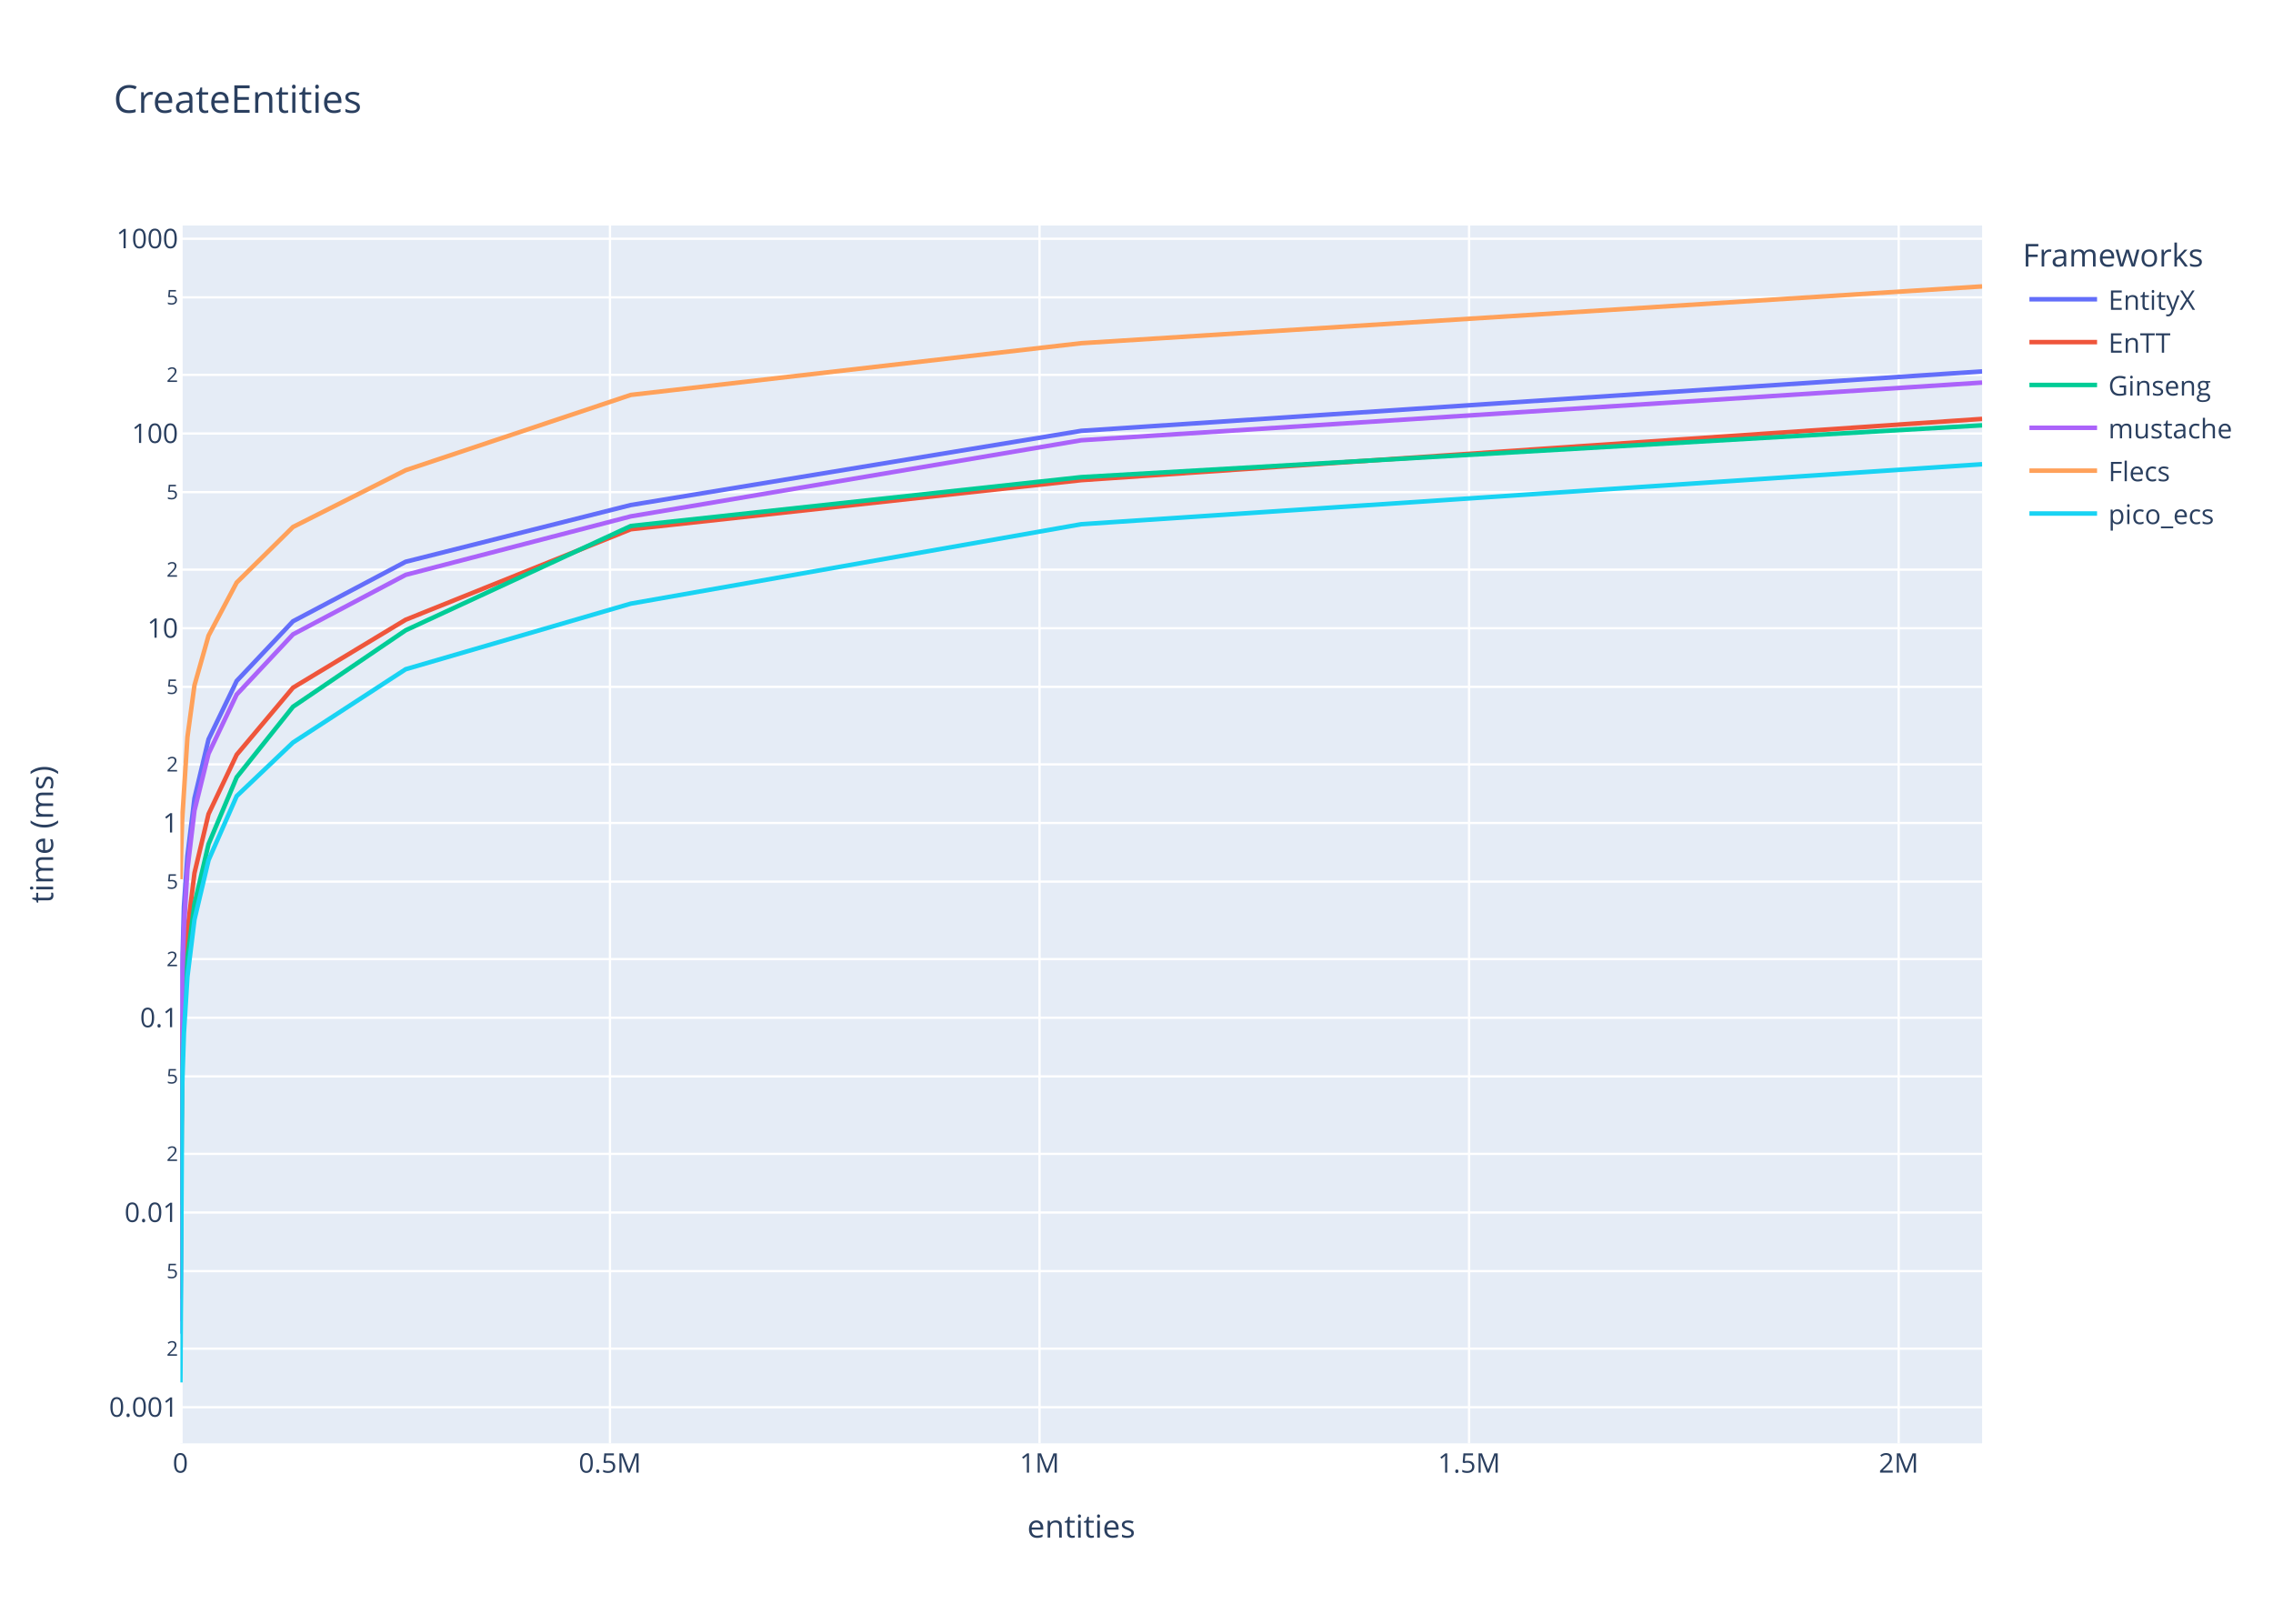
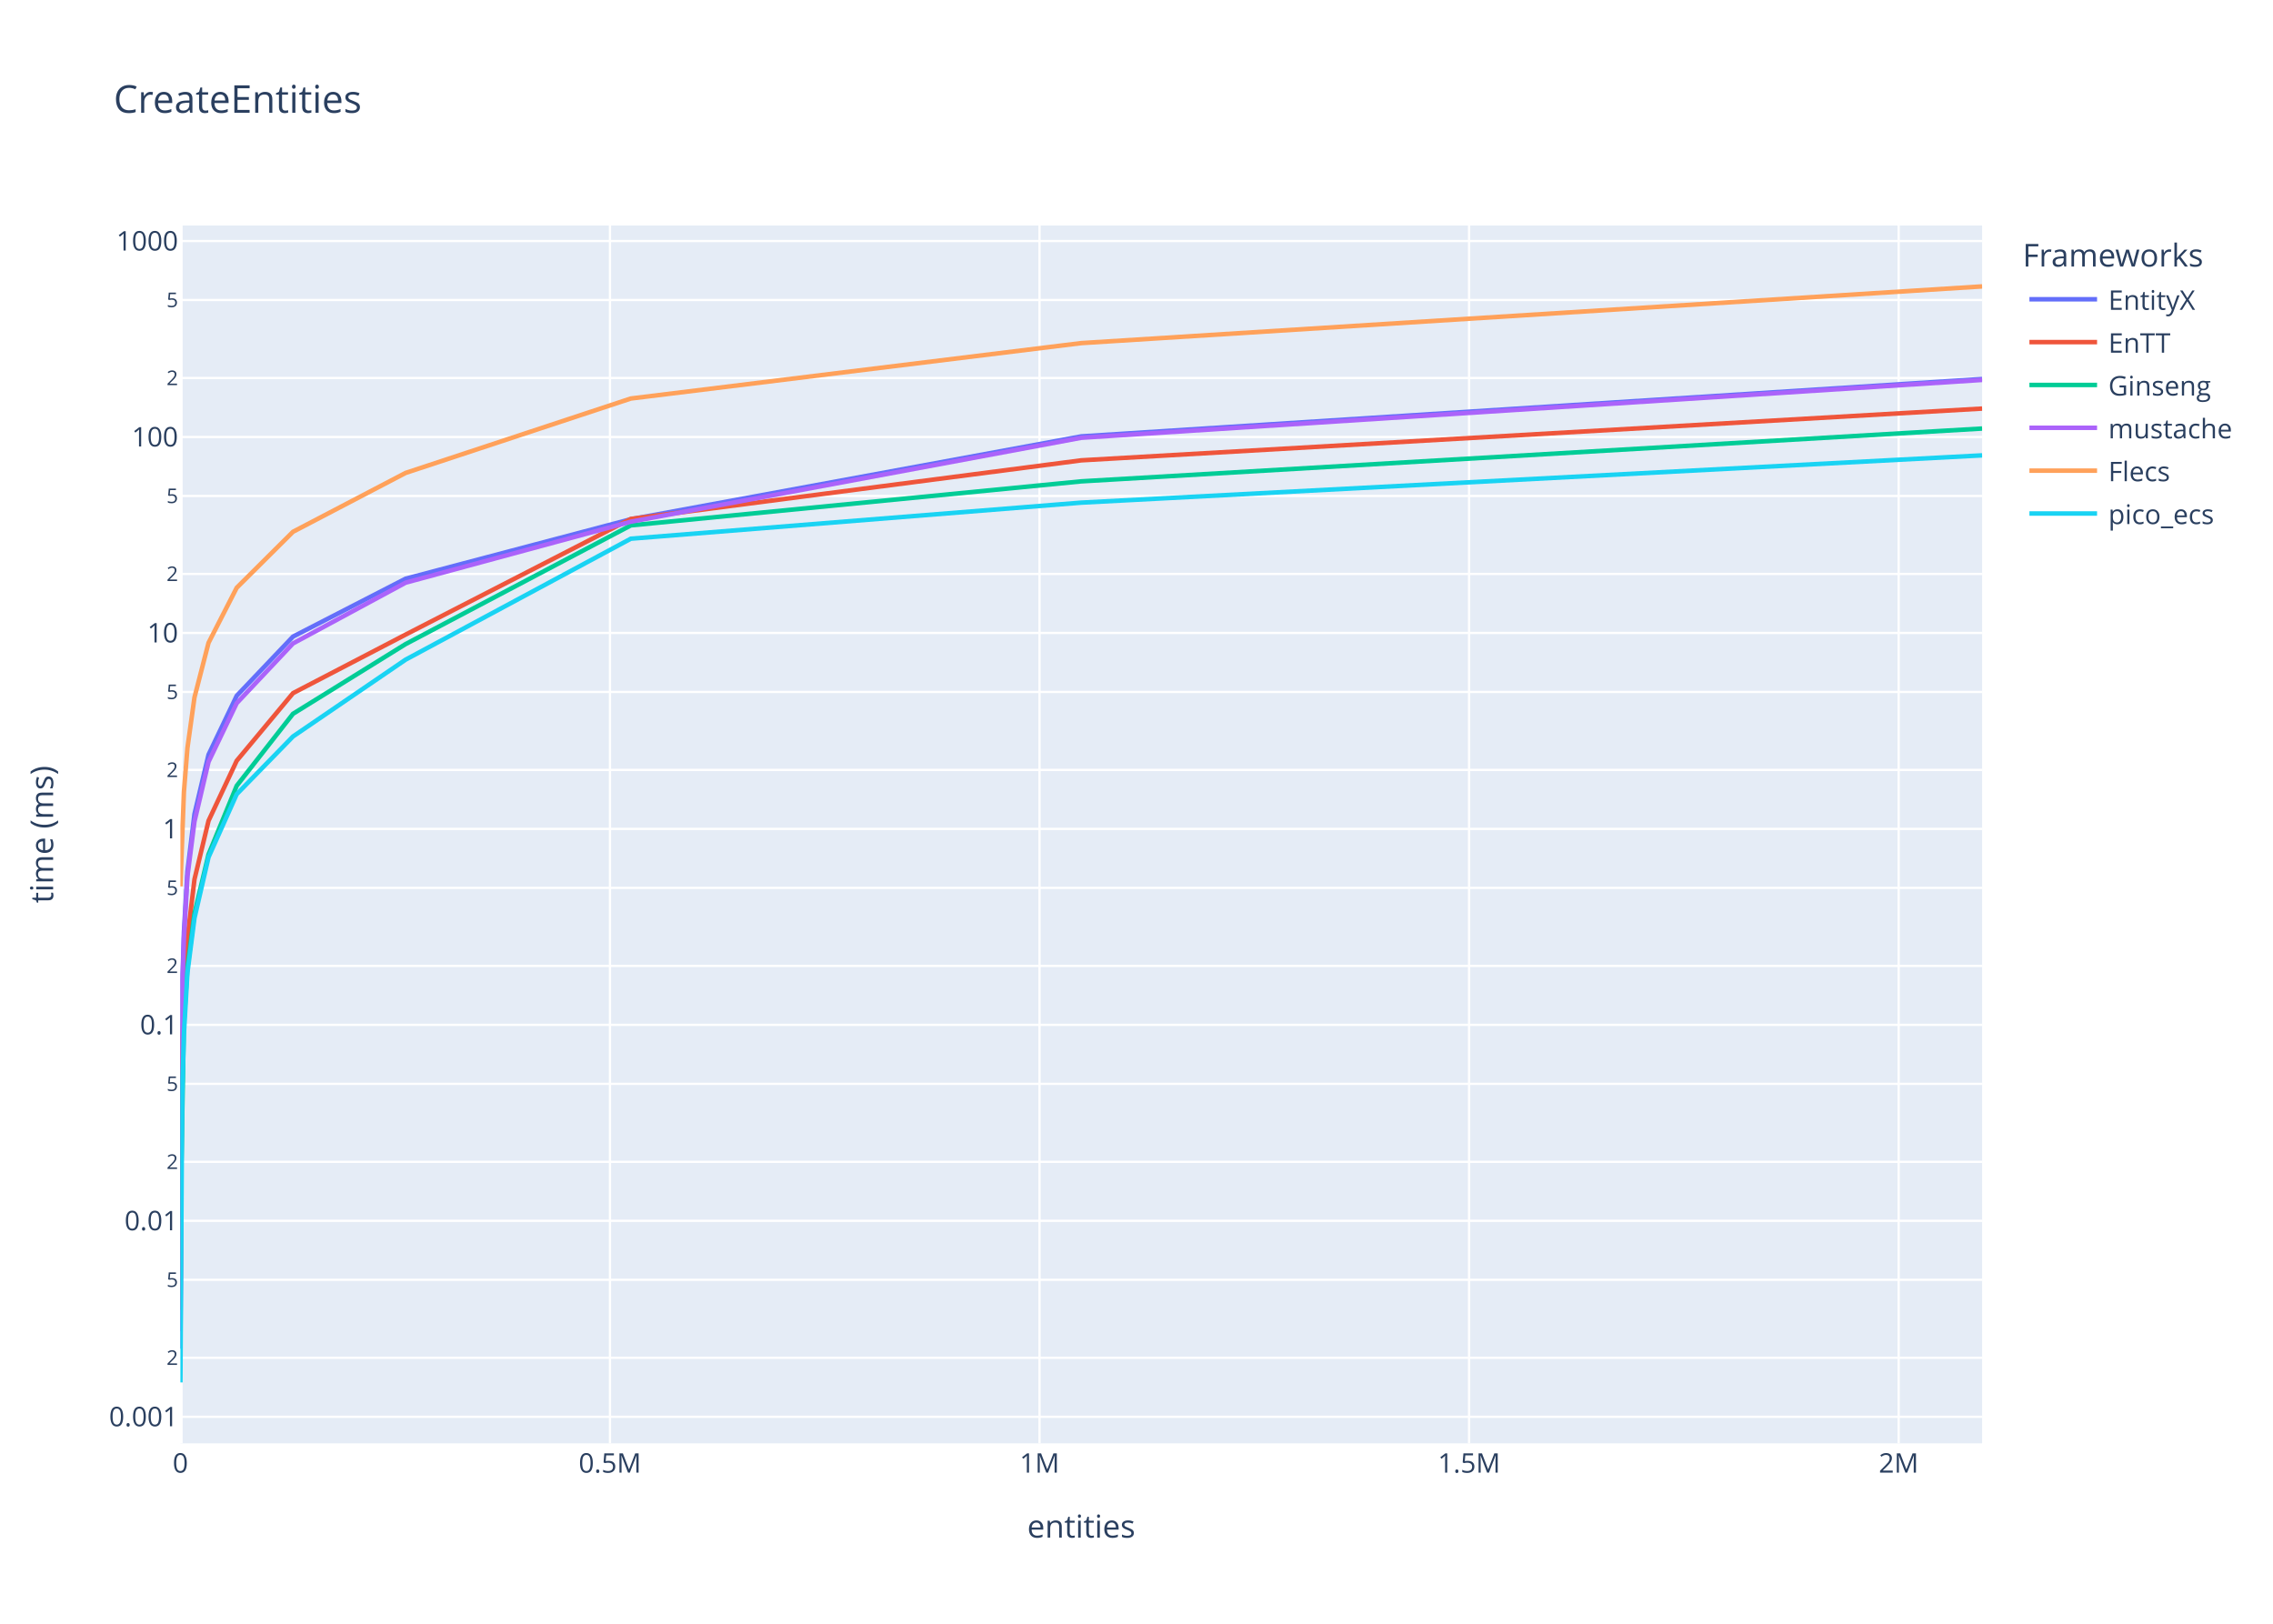
<svg xmlns="http://www.w3.org/2000/svg" class="main-svg" width="1008" height="720" style="" viewBox="0 0 1008 720">
  <rect x="0" y="0" width="1008" height="720" style="fill: rgb(255, 255, 255); fill-opacity: 1;" />
-   <defs id="defs-9961f4">
+   <defs id="defs-6b96fd">
    <g class="clips">
-       <clipPath id="clip9961f4xyplot" class="plotclip">
+       <clipPath id="clip6b96fdxyplot" class="plotclip">
        <rect width="799" height="540" />
      </clipPath>
-       <clipPath class="axesclip" id="clip9961f4x">
+       <clipPath class="axesclip" id="clip6b96fdx">
        <rect x="80" y="0" width="799" height="720" />
      </clipPath>
-       <clipPath class="axesclip" id="clip9961f4y">
+       <clipPath class="axesclip" id="clip6b96fdy">
        <rect x="0" y="100" width="1008" height="540" />
      </clipPath>
-       <clipPath class="axesclip" id="clip9961f4xy">
+       <clipPath class="axesclip" id="clip6b96fdxy">
        <rect x="80" y="100" width="799" height="540" />
      </clipPath>
    </g>
    <g class="gradients" />
    <g class="patterns" />
  </defs>
  <g class="bglayer">
    <rect class="bg" x="80" y="100" width="799" height="540" style="fill: rgb(229, 236, 246); fill-opacity: 1; stroke-width: 0;" />
  </g>
  <g class="layer-below">
    <g class="imagelayer" />
    <g class="shapelayer" />
  </g>
  <g class="cartesianlayer">
    <g class="subplot xy">
      <g class="layer-subplot">
        <g class="shapelayer" />
        <g class="imagelayer" />
      </g>
      <g class="minor-gridlayer">
        <g class="x" />
        <g class="y" />
      </g>
      <g class="gridlayer">
        <g class="x">
          <path class="xgrid crisp" transform="translate(270.5,0)" d="M0,100v540" style="stroke: rgb(255, 255, 255); stroke-opacity: 1; stroke-width: 1px;" />
          <path class="xgrid crisp" transform="translate(460.99,0)" d="M0,100v540" style="stroke: rgb(255, 255, 255); stroke-opacity: 1; stroke-width: 1px;" />
          <path class="xgrid crisp" transform="translate(651.49,0)" d="M0,100v540" style="stroke: rgb(255, 255, 255); stroke-opacity: 1; stroke-width: 1px;" />
          <path class="xgrid crisp" transform="translate(841.99,0)" d="M0,100v540" style="stroke: rgb(255, 255, 255); stroke-opacity: 1; stroke-width: 1px;" />
        </g>
        <g class="y">
-           <path class="ygrid crisp" transform="translate(0,624)" d="M80,0h799" style="stroke: rgb(255, 255, 255); stroke-opacity: 1; stroke-width: 1px;" />
-           <path class="ygrid crisp" transform="translate(0,598.01)" d="M80,0h799" style="stroke: rgb(255, 255, 255); stroke-opacity: 1; stroke-width: 1px;" />
-           <path class="ygrid crisp" transform="translate(0,563.64)" d="M80,0h799" style="stroke: rgb(255, 255, 255); stroke-opacity: 1; stroke-width: 1px;" />
-           <path class="ygrid crisp" transform="translate(0,537.65)" d="M80,0h799" style="stroke: rgb(255, 255, 255); stroke-opacity: 1; stroke-width: 1px;" />
-           <path class="ygrid crisp" transform="translate(0,511.65)" d="M80,0h799" style="stroke: rgb(255, 255, 255); stroke-opacity: 1; stroke-width: 1px;" />
-           <path class="ygrid crisp" transform="translate(0,477.29)" d="M80,0h799" style="stroke: rgb(255, 255, 255); stroke-opacity: 1; stroke-width: 1px;" />
-           <path class="ygrid crisp" transform="translate(0,451.29)" d="M80,0h799" style="stroke: rgb(255, 255, 255); stroke-opacity: 1; stroke-width: 1px;" />
-           <path class="ygrid crisp" transform="translate(0,425.29)" d="M80,0h799" style="stroke: rgb(255, 255, 255); stroke-opacity: 1; stroke-width: 1px;" />
-           <path class="ygrid crisp" transform="translate(0,390.93)" d="M80,0h799" style="stroke: rgb(255, 255, 255); stroke-opacity: 1; stroke-width: 1px;" />
-           <path class="ygrid crisp" transform="translate(0,364.93)" d="M80,0h799" style="stroke: rgb(255, 255, 255); stroke-opacity: 1; stroke-width: 1px;" />
-           <path class="ygrid crisp" transform="translate(0,338.94)" d="M80,0h799" style="stroke: rgb(255, 255, 255); stroke-opacity: 1; stroke-width: 1px;" />
-           <path class="ygrid crisp" transform="translate(0,304.57)" d="M80,0h799" style="stroke: rgb(255, 255, 255); stroke-opacity: 1; stroke-width: 1px;" />
-           <path class="ygrid crisp" transform="translate(0,278.58)" d="M80,0h799" style="stroke: rgb(255, 255, 255); stroke-opacity: 1; stroke-width: 1px;" />
-           <path class="ygrid crisp" transform="translate(0,252.58)" d="M80,0h799" style="stroke: rgb(255, 255, 255); stroke-opacity: 1; stroke-width: 1px;" />
-           <path class="ygrid crisp" transform="translate(0,218.22)" d="M80,0h799" style="stroke: rgb(255, 255, 255); stroke-opacity: 1; stroke-width: 1px;" />
-           <path class="ygrid crisp" transform="translate(0,192.22)" d="M80,0h799" style="stroke: rgb(255, 255, 255); stroke-opacity: 1; stroke-width: 1px;" />
-           <path class="ygrid crisp" transform="translate(0,166.22)" d="M80,0h799" style="stroke: rgb(255, 255, 255); stroke-opacity: 1; stroke-width: 1px;" />
-           <path class="ygrid crisp" transform="translate(0,131.86)" d="M80,0h799" style="stroke: rgb(255, 255, 255); stroke-opacity: 1; stroke-width: 1px;" />
-           <path class="ygrid crisp" transform="translate(0,105.86)" d="M80,0h799" style="stroke: rgb(255, 255, 255); stroke-opacity: 1; stroke-width: 1px;" />
+           <path class="ygrid crisp" transform="translate(0,628.23)" d="M80,0h799" style="stroke: rgb(255, 255, 255); stroke-opacity: 1; stroke-width: 1px;" />
+           <path class="ygrid crisp" transform="translate(0,602.07)" d="M80,0h799" style="stroke: rgb(255, 255, 255); stroke-opacity: 1; stroke-width: 1px;" />
+           <path class="ygrid crisp" transform="translate(0,567.49)" d="M80,0h799" style="stroke: rgb(255, 255, 255); stroke-opacity: 1; stroke-width: 1px;" />
+           <path class="ygrid crisp" transform="translate(0,541.33)" d="M80,0h799" style="stroke: rgb(255, 255, 255); stroke-opacity: 1; stroke-width: 1px;" />
+           <path class="ygrid crisp" transform="translate(0,515.18)" d="M80,0h799" style="stroke: rgb(255, 255, 255); stroke-opacity: 1; stroke-width: 1px;" />
+           <path class="ygrid crisp" transform="translate(0,480.6)" d="M80,0h799" style="stroke: rgb(255, 255, 255); stroke-opacity: 1; stroke-width: 1px;" />
+           <path class="ygrid crisp" transform="translate(0,454.44)" d="M80,0h799" style="stroke: rgb(255, 255, 255); stroke-opacity: 1; stroke-width: 1px;" />
+           <path class="ygrid crisp" transform="translate(0,428.29)" d="M80,0h799" style="stroke: rgb(255, 255, 255); stroke-opacity: 1; stroke-width: 1px;" />
+           <path class="ygrid crisp" transform="translate(0,393.71)" d="M80,0h799" style="stroke: rgb(255, 255, 255); stroke-opacity: 1; stroke-width: 1px;" />
+           <path class="ygrid crisp" transform="translate(0,367.55)" d="M80,0h799" style="stroke: rgb(255, 255, 255); stroke-opacity: 1; stroke-width: 1px;" />
+           <path class="ygrid crisp" transform="translate(0,341.39)" d="M80,0h799" style="stroke: rgb(255, 255, 255); stroke-opacity: 1; stroke-width: 1px;" />
+           <path class="ygrid crisp" transform="translate(0,306.82)" d="M80,0h799" style="stroke: rgb(255, 255, 255); stroke-opacity: 1; stroke-width: 1px;" />
+           <path class="ygrid crisp" transform="translate(0,280.66)" d="M80,0h799" style="stroke: rgb(255, 255, 255); stroke-opacity: 1; stroke-width: 1px;" />
+           <path class="ygrid crisp" transform="translate(0,254.5)" d="M80,0h799" style="stroke: rgb(255, 255, 255); stroke-opacity: 1; stroke-width: 1px;" />
+           <path class="ygrid crisp" transform="translate(0,219.92)" d="M80,0h799" style="stroke: rgb(255, 255, 255); stroke-opacity: 1; stroke-width: 1px;" />
+           <path class="ygrid crisp" transform="translate(0,193.77)" d="M80,0h799" style="stroke: rgb(255, 255, 255); stroke-opacity: 1; stroke-width: 1px;" />
+           <path class="ygrid crisp" transform="translate(0,167.61)" d="M80,0h799" style="stroke: rgb(255, 255, 255); stroke-opacity: 1; stroke-width: 1px;" />
+           <path class="ygrid crisp" transform="translate(0,133.03)" d="M80,0h799" style="stroke: rgb(255, 255, 255); stroke-opacity: 1; stroke-width: 1px;" />
+           <path class="ygrid crisp" transform="translate(0,106.88)" d="M80,0h799" style="stroke: rgb(255, 255, 255); stroke-opacity: 1; stroke-width: 1px;" />
        </g>
      </g>
      <g class="zerolinelayer">
        <path class="xzl zl crisp" transform="translate(80,0)" d="M0,100v540" style="stroke: rgb(255, 255, 255); stroke-opacity: 1; stroke-width: 2px;" />
      </g>
      <path class="xlines-below" />
      <path class="ylines-below" />
      <g class="overlines-below" />
      <g class="xaxislayer-below" />
      <g class="yaxislayer-below" />
      <g class="overaxes-below" />
-       <g class="plot" transform="translate(80,100)" clip-path="url(#clip9961f4xyplot)">
+       <g class="plot" transform="translate(80,100)" clip-path="url(#clip6b96fdxyplot)">
        <g class="scatterlayer mlayer">
-           <g class="trace scatter trace695542" style="stroke-miterlimit: 2; opacity: 1;">
-             <g class="fills" />
-             <g class="errorbars" />
-             <g class="lines">
-               <path class="js-line" d="M0,491.36L0.78,331.29L1.56,301.93L3.12,279.58L6.24,253.99L12.48,227.82L24.97,201.93L49.94,175.48L99.88,149.1L199.75,123.94L399.5,91.04L799,64.69" style="vector-effect: non-scaling-stroke; fill: none; stroke: rgb(99, 110, 250); stroke-opacity: 1; stroke-width: 2px; opacity: 1;" />
-             </g>
-             <g class="points" />
-             <g class="text" />
-           </g>
-           <g class="trace scatter trace288fa8" style="stroke-miterlimit: 2; opacity: 1;">
-             <g class="fills" />
-             <g class="errorbars" />
-             <g class="lines">
-               <path class="js-line" d="M0,475.91L0.78,363.14L1.56,338.34L3.12,312.49L6.24,287.12L12.48,260.96L24.97,234.64L49.94,204.93L99.88,174.81L199.75,134.68L399.5,112.91L799,85.75" style="vector-effect: non-scaling-stroke; fill: none; stroke: rgb(239, 85, 59); stroke-opacity: 1; stroke-width: 2px; opacity: 1;" />
-             </g>
-             <g class="points" />
-             <g class="text" />
-           </g>
-           <g class="trace scatter trace563ddf" style="stroke-miterlimit: 2; opacity: 1;">
-             <g class="fills" />
-             <g class="errorbars" />
-             <g class="lines">
-               <path class="js-line" d="M0,434.24L0.78,371L1.56,348.95L3.12,325.13L6.24,300.91L12.48,274.31L24.97,244.64L49.94,213.38L99.88,179.49L199.75,133.23L399.5,111.57L799,88.59" style="vector-effect: non-scaling-stroke; fill: none; stroke: rgb(0, 204, 150); stroke-opacity: 1; stroke-width: 2px; opacity: 1;" />
-             </g>
-             <g class="points" />
-             <g class="text" />
-           </g>
-           <g class="trace scatter tracea9994d" style="stroke-miterlimit: 2; opacity: 1;">
-             <g class="fills" />
-             <g class="errorbars" />
-             <g class="lines">
-               <path class="js-line" d="M0,485.89L0.78,335.32L1.56,311.65L3.12,285.46L6.24,259.41L12.48,234.19L24.97,207.95L49.94,181.29L99.88,154.91L199.75,128.96L399.5,95.22L799,69.65" style="vector-effect: non-scaling-stroke; fill: none; stroke: rgb(171, 99, 250); stroke-opacity: 1; stroke-width: 2px; opacity: 1;" />
-             </g>
-             <g class="points" />
-             <g class="text" />
-           </g>
-           <g class="trace scatter trace0b6468" style="stroke-miterlimit: 2; opacity: 1;">
-             <g class="fills" />
-             <g class="errorbars" />
-             <g class="lines">
-               <path class="js-line" d="M0,288.89L0.01,289.85L0.39,275.79L0.78,263.7L3.12,226.83L6.24,203.87L12.48,181.87L24.97,158.3L49.94,133.67L99.88,108.51L199.75,75.11L399.5,52.18L799,27" style="vector-effect: non-scaling-stroke; fill: none; stroke: rgb(255, 161, 90); stroke-opacity: 1; stroke-width: 2px; opacity: 1;" />
-             </g>
-             <g class="points" />
-             <g class="text" />
-           </g>
-           <g class="trace scatter traced29e7d" style="stroke-miterlimit: 2; opacity: 1;">
-             <g class="fills" />
-             <g class="errorbars" />
-             <g class="lines">
-               <path class="js-line" d="M0,513L0.78,382.03L1.56,358.07L3.12,333.05L6.24,307.74L12.48,281.41L24.97,252.99L49.94,229.24L99.88,196.76L199.75,167.66L399.5,132.45L799,105.85" style="vector-effect: non-scaling-stroke; fill: none; stroke: rgb(25, 211, 243); stroke-opacity: 1; stroke-width: 2px; opacity: 1;" />
+           <g class="trace scatter traceb08e8f" style="stroke-miterlimit: 2; opacity: 1;">
+             <g class="fills" />
+             <g class="errorbars" />
+             <g class="lines">
+               <path class="js-line" d="M0,497.99L0.78,339.59L1.56,313.25L3.12,286.49L6.24,260.97L12.48,234.64L24.97,208.53L49.94,182.28L99.88,156.61L199.75,130.23L399.5,93.5L799,68.06" style="vector-effect: non-scaling-stroke; fill: none; stroke: rgb(99, 110, 250); stroke-opacity: 1; stroke-width: 2px; opacity: 1;" />
+             </g>
+             <g class="points" />
+             <g class="text" />
+           </g>
+           <g class="trace scatter trace573fa2" style="stroke-miterlimit: 2; opacity: 1;">
+             <g class="fills" />
+             <g class="errorbars" />
+             <g class="lines">
+               <path class="js-line" d="M0,480.8L0.78,367.2L1.56,341.92L3.12,316.09L6.24,289.92L12.48,263.95L24.97,237.34L49.94,207.36L99.88,181.39L199.75,130.1L399.5,104.12L799,81.17" style="vector-effect: non-scaling-stroke; fill: none; stroke: rgb(239, 85, 59); stroke-opacity: 1; stroke-width: 2px; opacity: 1;" />
+             </g>
+             <g class="points" />
+             <g class="text" />
+           </g>
+           <g class="trace scatter tracebaf373" style="stroke-miterlimit: 2; opacity: 1;">
+             <g class="fills" />
+             <g class="errorbars" />
+             <g class="lines">
+               <path class="js-line" d="M0,439.91L1.56,353.38L3.12,329.17L6.24,305.09L12.48,278.87L24.97,248.44L49.94,216.51L99.88,185.6L199.75,132.96L399.5,113.44L799,90.02" style="vector-effect: non-scaling-stroke; fill: none; stroke: rgb(0, 204, 150); stroke-opacity: 1; stroke-width: 2px; opacity: 1;" />
+             </g>
+             <g class="points" />
+             <g class="text" />
+           </g>
+           <g class="trace scatter trace8796a5" style="stroke-miterlimit: 2; opacity: 1;">
+             <g class="fills" />
+             <g class="errorbars" />
+             <g class="lines">
+               <path class="js-line" d="M0,490.29L0.78,341.91L1.56,316.1L3.12,288.61L6.24,264.29L12.48,237.8L24.97,211.81L49.94,185.31L99.88,158.37L199.75,131.33L399.5,94.12L799,68.47" style="vector-effect: non-scaling-stroke; fill: none; stroke: rgb(171, 99, 250); stroke-opacity: 1; stroke-width: 2px; opacity: 1;" />
+             </g>
+             <g class="points" />
+             <g class="text" />
+           </g>
+           <g class="trace scatter trace036fc3" style="stroke-miterlimit: 2; opacity: 1;">
+             <g class="fills" />
+             <g class="errorbars" />
+             <g class="lines">
+               <path class="js-line" d="M0,293.06L1.56,251.16L3.12,231.67L6.24,209.25L12.48,185.03L24.97,160.62L49.94,135.8L99.88,109.7L199.75,76.71L399.5,52.14L799,27" style="vector-effect: non-scaling-stroke; fill: none; stroke: rgb(255, 161, 90); stroke-opacity: 1; stroke-width: 2px; opacity: 1;" />
+             </g>
+             <g class="points" />
+             <g class="text" />
+           </g>
+           <g class="trace scatter traceda389f" style="stroke-miterlimit: 2; opacity: 1;">
+             <g class="fills" />
+             <g class="errorbars" />
+             <g class="lines">
+               <path class="js-line" d="M0,513L0.78,385.7L1.56,358.53L3.12,331.28L6.24,307.11L12.48,280.1L24.97,252.16L49.94,226.56L99.88,192.5L199.75,138.87L399.5,122.88L799,101.92" style="vector-effect: non-scaling-stroke; fill: none; stroke: rgb(25, 211, 243); stroke-opacity: 1; stroke-width: 2px; opacity: 1;" />
            </g>
            <g class="points" />
            <g class="text" />
          </g>
        </g>
      </g>
      <g class="overplot" />
      <path class="xlines-above crisp" d="M0,0" style="fill: none;" />
      <path class="ylines-above crisp" d="M0,0" style="fill: none;" />
      <g class="overlines-above" />
      <g class="xaxislayer-above">
        <g class="xtick">
          <text text-anchor="middle" x="0" y="653" transform="translate(80,0)" style="font-family: 'Open Sans', verdana, arial, sans-serif; font-size: 12px; fill: rgb(42, 63, 95); fill-opacity: 1; white-space: pre; opacity: 1;">0</text>
        </g>
        <g class="xtick">
          <text text-anchor="middle" x="0" y="653" style="font-family: 'Open Sans', verdana, arial, sans-serif; font-size: 12px; fill: rgb(42, 63, 95); fill-opacity: 1; white-space: pre; opacity: 1;" transform="translate(270.5,0)">0.5M</text>
        </g>
        <g class="xtick">
          <text text-anchor="middle" x="0" y="653" style="font-family: 'Open Sans', verdana, arial, sans-serif; font-size: 12px; fill: rgb(42, 63, 95); fill-opacity: 1; white-space: pre; opacity: 1;" transform="translate(460.99,0)">1M</text>
        </g>
        <g class="xtick">
          <text text-anchor="middle" x="0" y="653" style="font-family: 'Open Sans', verdana, arial, sans-serif; font-size: 12px; fill: rgb(42, 63, 95); fill-opacity: 1; white-space: pre; opacity: 1;" transform="translate(651.49,0)">1.5M</text>
        </g>
        <g class="xtick">
          <text text-anchor="middle" x="0" y="653" style="font-family: 'Open Sans', verdana, arial, sans-serif; font-size: 12px; fill: rgb(42, 63, 95); fill-opacity: 1; white-space: pre; opacity: 1;" transform="translate(841.99,0)">2M</text>
        </g>
      </g>
      <g class="yaxislayer-above">
        <g class="ytick">
-           <text text-anchor="end" x="79" y="4.2" transform="translate(0,624)" style="font-family: 'Open Sans', verdana, arial, sans-serif; font-size: 12px; fill: rgb(42, 63, 95); fill-opacity: 1; white-space: pre; opacity: 1;">0.001</text>
-         </g>
-         <g class="ytick">
-           <text text-anchor="end" x="79" y="3.15" style="font-family: 'Open Sans', verdana, arial, sans-serif; font-size: 9px; fill: rgb(42, 63, 95); fill-opacity: 1; white-space: pre; opacity: 1;" transform="translate(0,598.01)">2</text>
-         </g>
-         <g class="ytick">
-           <text text-anchor="end" x="79" y="3.15" style="font-family: 'Open Sans', verdana, arial, sans-serif; font-size: 9px; fill: rgb(42, 63, 95); fill-opacity: 1; white-space: pre; opacity: 1;" transform="translate(0,563.64)">5</text>
-         </g>
-         <g class="ytick">
-           <text text-anchor="end" x="79" y="4.2" style="font-family: 'Open Sans', verdana, arial, sans-serif; font-size: 12px; fill: rgb(42, 63, 95); fill-opacity: 1; white-space: pre; opacity: 1;" transform="translate(0,537.65)">0.01</text>
-         </g>
-         <g class="ytick">
-           <text text-anchor="end" x="79" y="3.15" style="font-family: 'Open Sans', verdana, arial, sans-serif; font-size: 9px; fill: rgb(42, 63, 95); fill-opacity: 1; white-space: pre; opacity: 1;" transform="translate(0,511.65)">2</text>
-         </g>
-         <g class="ytick">
-           <text text-anchor="end" x="79" y="3.15" style="font-family: 'Open Sans', verdana, arial, sans-serif; font-size: 9px; fill: rgb(42, 63, 95); fill-opacity: 1; white-space: pre; opacity: 1;" transform="translate(0,477.29)">5</text>
-         </g>
-         <g class="ytick">
-           <text text-anchor="end" x="79" y="4.2" style="font-family: 'Open Sans', verdana, arial, sans-serif; font-size: 12px; fill: rgb(42, 63, 95); fill-opacity: 1; white-space: pre; opacity: 1;" transform="translate(0,451.29)">0.1</text>
-         </g>
-         <g class="ytick">
-           <text text-anchor="end" x="79" y="3.15" style="font-family: 'Open Sans', verdana, arial, sans-serif; font-size: 9px; fill: rgb(42, 63, 95); fill-opacity: 1; white-space: pre; opacity: 1;" transform="translate(0,425.29)">2</text>
-         </g>
-         <g class="ytick">
-           <text text-anchor="end" x="79" y="3.15" style="font-family: 'Open Sans', verdana, arial, sans-serif; font-size: 9px; fill: rgb(42, 63, 95); fill-opacity: 1; white-space: pre; opacity: 1;" transform="translate(0,390.93)">5</text>
-         </g>
-         <g class="ytick">
-           <text text-anchor="end" x="79" y="4.2" style="font-family: 'Open Sans', verdana, arial, sans-serif; font-size: 12px; fill: rgb(42, 63, 95); fill-opacity: 1; white-space: pre; opacity: 1;" transform="translate(0,364.93)">1</text>
-         </g>
-         <g class="ytick">
-           <text text-anchor="end" x="79" y="3.15" style="font-family: 'Open Sans', verdana, arial, sans-serif; font-size: 9px; fill: rgb(42, 63, 95); fill-opacity: 1; white-space: pre; opacity: 1;" transform="translate(0,338.94)">2</text>
-         </g>
-         <g class="ytick">
-           <text text-anchor="end" x="79" y="3.15" style="font-family: 'Open Sans', verdana, arial, sans-serif; font-size: 9px; fill: rgb(42, 63, 95); fill-opacity: 1; white-space: pre; opacity: 1;" transform="translate(0,304.57)">5</text>
-         </g>
-         <g class="ytick">
-           <text text-anchor="end" x="79" y="4.2" style="font-family: 'Open Sans', verdana, arial, sans-serif; font-size: 12px; fill: rgb(42, 63, 95); fill-opacity: 1; white-space: pre; opacity: 1;" transform="translate(0,278.58)">10</text>
-         </g>
-         <g class="ytick">
-           <text text-anchor="end" x="79" y="3.15" style="font-family: 'Open Sans', verdana, arial, sans-serif; font-size: 9px; fill: rgb(42, 63, 95); fill-opacity: 1; white-space: pre; opacity: 1;" transform="translate(0,252.58)">2</text>
-         </g>
-         <g class="ytick">
-           <text text-anchor="end" x="79" y="3.15" style="font-family: 'Open Sans', verdana, arial, sans-serif; font-size: 9px; fill: rgb(42, 63, 95); fill-opacity: 1; white-space: pre; opacity: 1;" transform="translate(0,218.22)">5</text>
-         </g>
-         <g class="ytick">
-           <text text-anchor="end" x="79" y="4.2" style="font-family: 'Open Sans', verdana, arial, sans-serif; font-size: 12px; fill: rgb(42, 63, 95); fill-opacity: 1; white-space: pre; opacity: 1;" transform="translate(0,192.22)">100</text>
-         </g>
-         <g class="ytick">
-           <text text-anchor="end" x="79" y="3.15" style="font-family: 'Open Sans', verdana, arial, sans-serif; font-size: 9px; fill: rgb(42, 63, 95); fill-opacity: 1; white-space: pre; opacity: 1;" transform="translate(0,166.22)">2</text>
-         </g>
-         <g class="ytick">
-           <text text-anchor="end" x="79" y="3.15" style="font-family: 'Open Sans', verdana, arial, sans-serif; font-size: 9px; fill: rgb(42, 63, 95); fill-opacity: 1; white-space: pre; opacity: 1;" transform="translate(0,131.86)">5</text>
-         </g>
-         <g class="ytick">
-           <text text-anchor="end" x="79" y="4.2" style="font-family: 'Open Sans', verdana, arial, sans-serif; font-size: 12px; fill: rgb(42, 63, 95); fill-opacity: 1; white-space: pre; opacity: 1;" transform="translate(0,105.86)">1000</text>
+           <text text-anchor="end" x="79" y="4.2" transform="translate(0,628.23)" style="font-family: 'Open Sans', verdana, arial, sans-serif; font-size: 12px; fill: rgb(42, 63, 95); fill-opacity: 1; white-space: pre; opacity: 1;">0.001</text>
+         </g>
+         <g class="ytick">
+           <text text-anchor="end" x="79" y="3.15" style="font-family: 'Open Sans', verdana, arial, sans-serif; font-size: 9px; fill: rgb(42, 63, 95); fill-opacity: 1; white-space: pre; opacity: 1;" transform="translate(0,602.07)">2</text>
+         </g>
+         <g class="ytick">
+           <text text-anchor="end" x="79" y="3.15" style="font-family: 'Open Sans', verdana, arial, sans-serif; font-size: 9px; fill: rgb(42, 63, 95); fill-opacity: 1; white-space: pre; opacity: 1;" transform="translate(0,567.49)">5</text>
+         </g>
+         <g class="ytick">
+           <text text-anchor="end" x="79" y="4.2" style="font-family: 'Open Sans', verdana, arial, sans-serif; font-size: 12px; fill: rgb(42, 63, 95); fill-opacity: 1; white-space: pre; opacity: 1;" transform="translate(0,541.33)">0.01</text>
+         </g>
+         <g class="ytick">
+           <text text-anchor="end" x="79" y="3.15" style="font-family: 'Open Sans', verdana, arial, sans-serif; font-size: 9px; fill: rgb(42, 63, 95); fill-opacity: 1; white-space: pre; opacity: 1;" transform="translate(0,515.18)">2</text>
+         </g>
+         <g class="ytick">
+           <text text-anchor="end" x="79" y="3.15" style="font-family: 'Open Sans', verdana, arial, sans-serif; font-size: 9px; fill: rgb(42, 63, 95); fill-opacity: 1; white-space: pre; opacity: 1;" transform="translate(0,480.6)">5</text>
+         </g>
+         <g class="ytick">
+           <text text-anchor="end" x="79" y="4.2" style="font-family: 'Open Sans', verdana, arial, sans-serif; font-size: 12px; fill: rgb(42, 63, 95); fill-opacity: 1; white-space: pre; opacity: 1;" transform="translate(0,454.44)">0.1</text>
+         </g>
+         <g class="ytick">
+           <text text-anchor="end" x="79" y="3.15" style="font-family: 'Open Sans', verdana, arial, sans-serif; font-size: 9px; fill: rgb(42, 63, 95); fill-opacity: 1; white-space: pre; opacity: 1;" transform="translate(0,428.29)">2</text>
+         </g>
+         <g class="ytick">
+           <text text-anchor="end" x="79" y="3.15" style="font-family: 'Open Sans', verdana, arial, sans-serif; font-size: 9px; fill: rgb(42, 63, 95); fill-opacity: 1; white-space: pre; opacity: 1;" transform="translate(0,393.71)">5</text>
+         </g>
+         <g class="ytick">
+           <text text-anchor="end" x="79" y="4.2" style="font-family: 'Open Sans', verdana, arial, sans-serif; font-size: 12px; fill: rgb(42, 63, 95); fill-opacity: 1; white-space: pre; opacity: 1;" transform="translate(0,367.55)">1</text>
+         </g>
+         <g class="ytick">
+           <text text-anchor="end" x="79" y="3.15" style="font-family: 'Open Sans', verdana, arial, sans-serif; font-size: 9px; fill: rgb(42, 63, 95); fill-opacity: 1; white-space: pre; opacity: 1;" transform="translate(0,341.39)">2</text>
+         </g>
+         <g class="ytick">
+           <text text-anchor="end" x="79" y="3.15" style="font-family: 'Open Sans', verdana, arial, sans-serif; font-size: 9px; fill: rgb(42, 63, 95); fill-opacity: 1; white-space: pre; opacity: 1;" transform="translate(0,306.82)">5</text>
+         </g>
+         <g class="ytick">
+           <text text-anchor="end" x="79" y="4.2" style="font-family: 'Open Sans', verdana, arial, sans-serif; font-size: 12px; fill: rgb(42, 63, 95); fill-opacity: 1; white-space: pre; opacity: 1;" transform="translate(0,280.66)">10</text>
+         </g>
+         <g class="ytick">
+           <text text-anchor="end" x="79" y="3.15" style="font-family: 'Open Sans', verdana, arial, sans-serif; font-size: 9px; fill: rgb(42, 63, 95); fill-opacity: 1; white-space: pre; opacity: 1;" transform="translate(0,254.5)">2</text>
+         </g>
+         <g class="ytick">
+           <text text-anchor="end" x="79" y="3.15" style="font-family: 'Open Sans', verdana, arial, sans-serif; font-size: 9px; fill: rgb(42, 63, 95); fill-opacity: 1; white-space: pre; opacity: 1;" transform="translate(0,219.92)">5</text>
+         </g>
+         <g class="ytick">
+           <text text-anchor="end" x="79" y="4.2" style="font-family: 'Open Sans', verdana, arial, sans-serif; font-size: 12px; fill: rgb(42, 63, 95); fill-opacity: 1; white-space: pre; opacity: 1;" transform="translate(0,193.77)">100</text>
+         </g>
+         <g class="ytick">
+           <text text-anchor="end" x="79" y="3.15" style="font-family: 'Open Sans', verdana, arial, sans-serif; font-size: 9px; fill: rgb(42, 63, 95); fill-opacity: 1; white-space: pre; opacity: 1;" transform="translate(0,167.61)">2</text>
+         </g>
+         <g class="ytick">
+           <text text-anchor="end" x="79" y="3.15" style="font-family: 'Open Sans', verdana, arial, sans-serif; font-size: 9px; fill: rgb(42, 63, 95); fill-opacity: 1; white-space: pre; opacity: 1;" transform="translate(0,133.03)">5</text>
+         </g>
+         <g class="ytick">
+           <text text-anchor="end" x="79" y="4.2" style="font-family: 'Open Sans', verdana, arial, sans-serif; font-size: 12px; fill: rgb(42, 63, 95); fill-opacity: 1; white-space: pre; opacity: 1;" transform="translate(0,106.88)">1000</text>
        </g>
      </g>
      <g class="overaxes-above" />
    </g>
  </g>
  <g class="polarlayer" />
  <g class="smithlayer" />
  <g class="ternarylayer" />
  <g class="geolayer" />
  <g class="funnelarealayer" />
  <g class="pielayer" />
  <g class="iciclelayer" />
  <g class="treemaplayer" />
  <g class="sunburstlayer" />
  <g class="glimages" />
-   <defs id="topdefs-9961f4">
+   <defs id="topdefs-6b96fd">
    <g class="clips" />
-     <clipPath id="legend9961f4">
+     <clipPath id="legend6b96fd">
      <rect width="101" height="143" x="0" y="0" />
    </clipPath>
  </defs>
  <g class="layer-above">
    <g class="imagelayer" />
    <g class="shapelayer" />
  </g>
  <g class="infolayer">
    <g class="legend" pointer-events="all" transform="translate(894.98,100)">
      <rect class="bg" shape-rendering="crispEdges" width="101" height="143" x="0" y="0" style="stroke: rgb(68, 68, 68); stroke-opacity: 1; fill: rgb(255, 255, 255); fill-opacity: 1; stroke-width: 0px;" />
-       <g class="scrollbox" transform="" clip-path="url(#legend9961f4)">
+       <g class="scrollbox" transform="" clip-path="url(#legend6b96fd)">
        <text class="legendtitletext" text-anchor="start" x="2" y="18.2" style="font-family: 'Open Sans', verdana, arial, sans-serif; font-size: 14px; fill: rgb(42, 63, 95); fill-opacity: 1; white-space: pre;">Frameworks</text>
        <g class="groups" transform="">
          <g class="traces" transform="translate(0,32.7)" style="opacity: 1;">
            <text class="legendtext" text-anchor="start" x="40" y="4.68" style="font-family: 'Open Sans', verdana, arial, sans-serif; font-size: 12px; fill: rgb(42, 63, 95); fill-opacity: 1; white-space: pre;">EntityX</text>
            <g class="layers" style="opacity: 1;">
              <g class="legendfill" />
              <g class="legendlines">
                <path class="js-line" d="M5,0h30" style="fill: none; stroke: rgb(99, 110, 250); stroke-opacity: 1; stroke-width: 2px;" />
              </g>
              <g class="legendsymbols">
                <g class="legendpoints" />
              </g>
            </g>
            <rect class="legendtoggle" x="0" y="-9.5" width="95.25" height="19" style="fill: rgb(0, 0, 0); fill-opacity: 0;" />
          </g>
        </g>
        <g class="groups" transform="">
          <g class="traces" transform="translate(0,51.7)" style="opacity: 1;">
            <text class="legendtext" text-anchor="start" x="40" y="4.68" style="font-family: 'Open Sans', verdana, arial, sans-serif; font-size: 12px; fill: rgb(42, 63, 95); fill-opacity: 1; white-space: pre;">EnTT</text>
            <g class="layers" style="opacity: 1;">
              <g class="legendfill" />
              <g class="legendlines">
                <path class="js-line" d="M5,0h30" style="fill: none; stroke: rgb(239, 85, 59); stroke-opacity: 1; stroke-width: 2px;" />
              </g>
              <g class="legendsymbols">
                <g class="legendpoints" />
              </g>
            </g>
            <rect class="legendtoggle" x="0" y="-9.5" width="95.25" height="19" style="fill: rgb(0, 0, 0); fill-opacity: 0;" />
          </g>
        </g>
        <g class="groups" transform="">
          <g class="traces" transform="translate(0,70.7)" style="opacity: 1;">
            <text class="legendtext" text-anchor="start" x="40" y="4.68" style="font-family: 'Open Sans', verdana, arial, sans-serif; font-size: 12px; fill: rgb(42, 63, 95); fill-opacity: 1; white-space: pre;">Ginseng</text>
            <g class="layers" style="opacity: 1;">
              <g class="legendfill" />
              <g class="legendlines">
                <path class="js-line" d="M5,0h30" style="fill: none; stroke: rgb(0, 204, 150); stroke-opacity: 1; stroke-width: 2px;" />
              </g>
              <g class="legendsymbols">
                <g class="legendpoints" />
              </g>
            </g>
            <rect class="legendtoggle" x="0" y="-9.5" width="95.25" height="19" style="fill: rgb(0, 0, 0); fill-opacity: 0;" />
          </g>
        </g>
        <g class="groups" transform="">
          <g class="traces" transform="translate(0,89.7)" style="opacity: 1;">
            <text class="legendtext" text-anchor="start" x="40" y="4.68" style="font-family: 'Open Sans', verdana, arial, sans-serif; font-size: 12px; fill: rgb(42, 63, 95); fill-opacity: 1; white-space: pre;">mustache</text>
            <g class="layers" style="opacity: 1;">
              <g class="legendfill" />
              <g class="legendlines">
                <path class="js-line" d="M5,0h30" style="fill: none; stroke: rgb(171, 99, 250); stroke-opacity: 1; stroke-width: 2px;" />
              </g>
              <g class="legendsymbols">
                <g class="legendpoints" />
              </g>
            </g>
            <rect class="legendtoggle" x="0" y="-9.5" width="95.25" height="19" style="fill: rgb(0, 0, 0); fill-opacity: 0;" />
          </g>
        </g>
        <g class="groups" transform="">
          <g class="traces" transform="translate(0,108.7)" style="opacity: 1;">
            <text class="legendtext" text-anchor="start" x="40" y="4.68" style="font-family: 'Open Sans', verdana, arial, sans-serif; font-size: 12px; fill: rgb(42, 63, 95); fill-opacity: 1; white-space: pre;">Flecs</text>
            <g class="layers" style="opacity: 1;">
              <g class="legendfill" />
              <g class="legendlines">
                <path class="js-line" d="M5,0h30" style="fill: none; stroke: rgb(255, 161, 90); stroke-opacity: 1; stroke-width: 2px;" />
              </g>
              <g class="legendsymbols">
                <g class="legendpoints" />
              </g>
            </g>
            <rect class="legendtoggle" x="0" y="-9.5" width="95.25" height="19" style="fill: rgb(0, 0, 0); fill-opacity: 0;" />
          </g>
        </g>
        <g class="groups" transform="">
          <g class="traces" transform="translate(0,127.7)" style="opacity: 1;">
            <text class="legendtext" text-anchor="start" x="40" y="4.68" style="font-family: 'Open Sans', verdana, arial, sans-serif; font-size: 12px; fill: rgb(42, 63, 95); fill-opacity: 1; white-space: pre;">pico_ecs</text>
            <g class="layers" style="opacity: 1;">
              <g class="legendfill" />
              <g class="legendlines">
                <path class="js-line" d="M5,0h30" style="fill: none; stroke: rgb(25, 211, 243); stroke-opacity: 1; stroke-width: 2px;" />
              </g>
              <g class="legendsymbols">
                <g class="legendpoints" />
              </g>
            </g>
            <rect class="legendtoggle" x="0" y="-9.5" width="95.25" height="19" style="fill: rgb(0, 0, 0); fill-opacity: 0;" />
          </g>
        </g>
      </g>
      <rect class="scrollbar" rx="20" ry="3" width="0" height="0" x="0" y="0" style="fill: rgb(128, 139, 164); fill-opacity: 1;" />
    </g>
    <g class="g-gtitle">
      <text class="gtitle" x="50.4" y="50" text-anchor="start" dy="0em" style="font-family: 'Open Sans', verdana, arial, sans-serif; font-size: 17px; fill: rgb(42, 63, 95); opacity: 1; font-weight: normal; white-space: pre;">CreateEntities</text>
    </g>
    <g class="g-xtitle">
      <text class="xtitle" x="479.5" y="681.8" text-anchor="middle" style="font-family: 'Open Sans', verdana, arial, sans-serif; font-size: 14px; fill: rgb(42, 63, 95); opacity: 1; font-weight: normal; white-space: pre;">entities</text>
    </g>
    <g class="g-ytitle">
      <text class="ytitle" transform="rotate(-90,23.55938,370)" x="23.559" y="370" text-anchor="middle" style="font-family: 'Open Sans', verdana, arial, sans-serif; font-size: 14px; fill: rgb(42, 63, 95); opacity: 1; font-weight: normal; white-space: pre;">time (ms)</text>
    </g>
  </g>
</svg>
